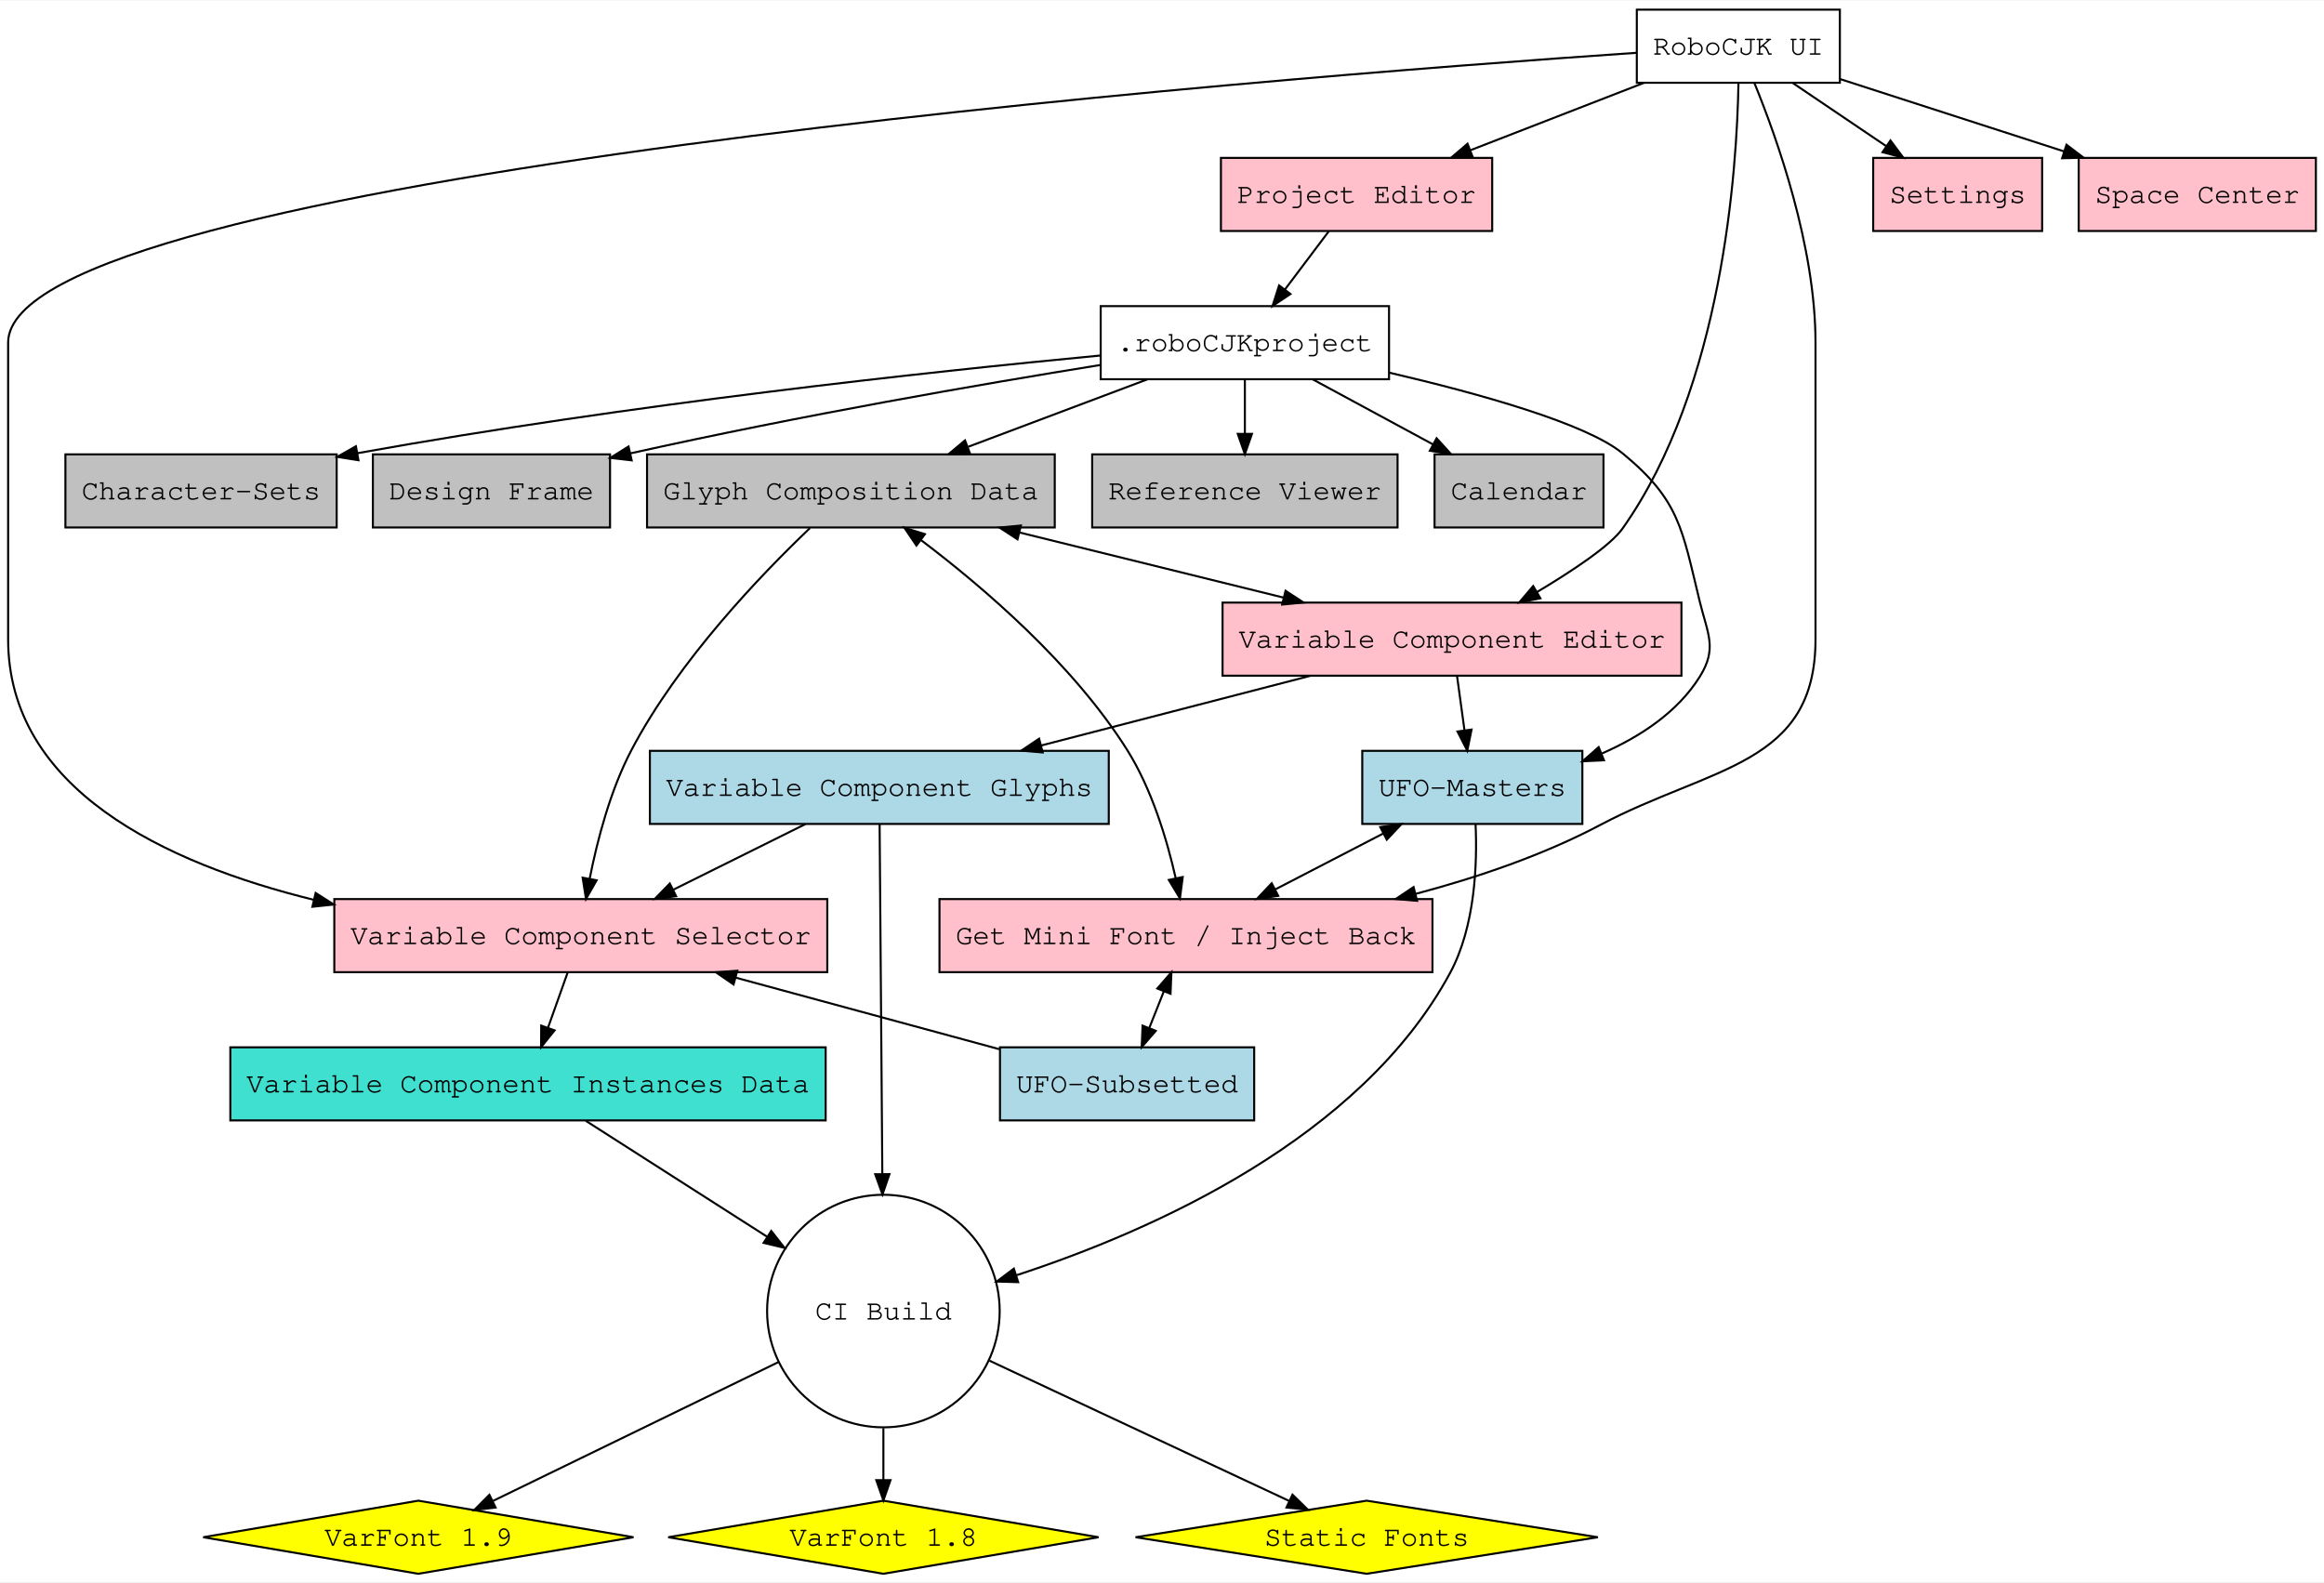
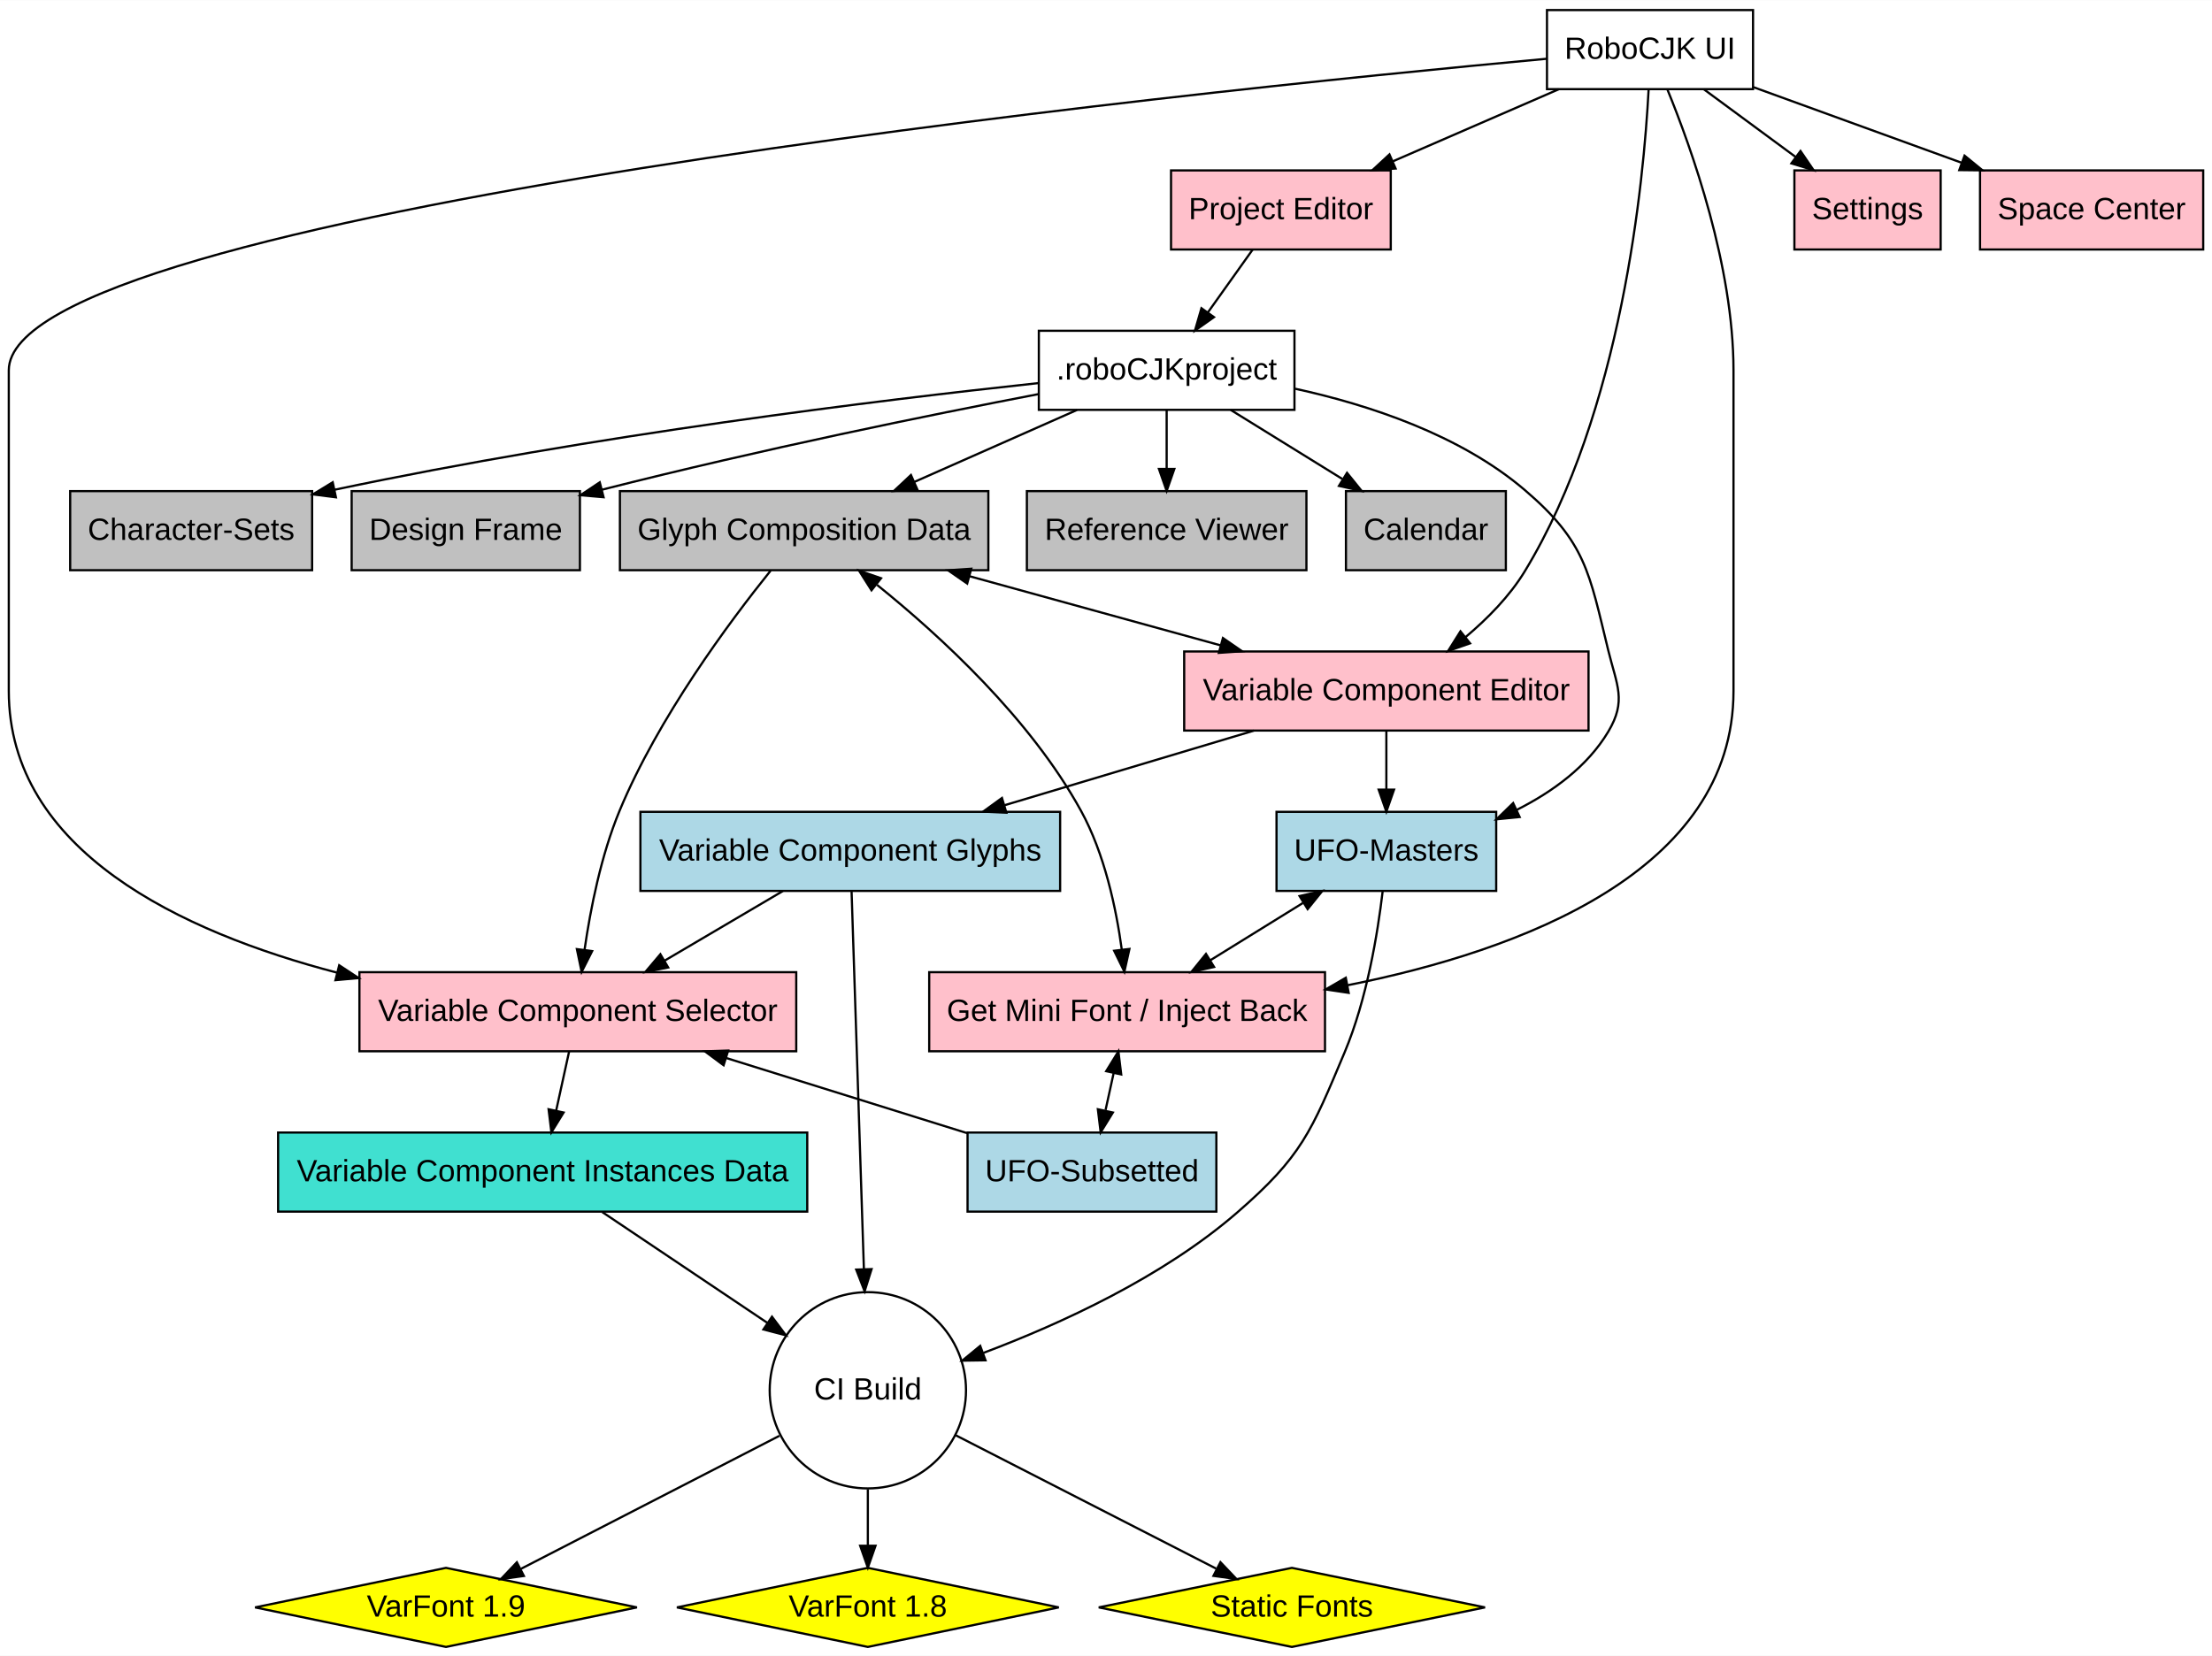
- <svg xmlns="http://www.w3.org/2000/svg" width="1144pt" height="779pt" viewBox="0.00 0.00 1144.39 778.76">
-   <g id="graph0" class="graph" transform="scale(1 1) rotate(0) translate(4 774.7642)">
-     <polygon fill="#ffffff" stroke="transparent" points="-4,4 -4,-774.764 1140.392,-774.764 1140.392,4 -4,4" />
+ <svg xmlns="http://www.w3.org/2000/svg" width="1007pt" height="754pt" viewBox="0.00 0.00 1006.79 753.68">
+   <g id="graph0" class="graph" transform="scale(1 1) rotate(0) translate(4 749.6755)">
+     <polygon fill="#ffffff" stroke="transparent" points="-4,4 -4,-749.676 1002.79,-749.676 1002.79,4 -4,4" />
    <g id="node1" class="node">
-       <polygon fill="none" stroke="#000000" points="802.007,-734.264 802.007,-770.264 901.993,-770.264 901.993,-734.264 802.007,-734.264" />
-       <text text-anchor="middle" x="852" y="-748.064" font-family="Courier,monospace" font-size="14.00" fill="#000000">RoboCJK UI</text>
+       <polygon fill="none" stroke="#000000" points="700.107,-709.176 700.107,-745.176 793.893,-745.176 793.893,-709.176 700.107,-709.176" />
+       <text text-anchor="middle" x="747" y="-722.976" font-family="Arial" font-size="14.00" fill="#000000">RoboCJK UI</text>
    </g>
    <g id="node2" class="node">
-       <polygon fill="#ffc0cb" stroke="#000000" points="597.21,-661.264 597.21,-697.264 730.79,-697.264 730.79,-661.264 597.21,-661.264" />
-       <text text-anchor="middle" x="664" y="-675.064" font-family="Courier,monospace" font-size="14.00" fill="#000000">Project Editor</text>
+       <polygon fill="#ffc0cb" stroke="#000000" points="528.995,-636.176 528.995,-672.176 629.005,-672.176 629.005,-636.176 528.995,-636.176" />
+       <text text-anchor="middle" x="579" y="-649.976" font-family="Arial" font-size="14.00" fill="#000000">Project Editor</text>
    </g>
    <g id="edge1" class="edge">
-       <path fill="none" stroke="#000000" d="M805.528,-734.219C779.655,-724.173 747.263,-711.595 719.999,-701.009" />
-       <polygon fill="#000000" stroke="#000000" points="721.178,-697.712 710.589,-697.355 718.644,-704.237 721.178,-697.712" />
+       <path fill="none" stroke="#000000" d="M705.472,-709.13C682.654,-699.216 654.163,-686.836 630.002,-676.337" />
+       <polygon fill="#000000" stroke="#000000" points="631.199,-673.041 620.633,-672.266 628.409,-679.461 631.199,-673.041" />
    </g>
    <g id="node3" class="node">
-       <polygon fill="#ffc0cb" stroke="#000000" points="918.406,-661.264 918.406,-697.264 1001.594,-697.264 1001.594,-661.264 918.406,-661.264" />
-       <text text-anchor="middle" x="960" y="-675.064" font-family="Courier,monospace" font-size="14.00" fill="#000000">Settings</text>
+       <polygon fill="#ffc0cb" stroke="#000000" points="812.714,-636.176 812.714,-672.176 879.286,-672.176 879.286,-636.176 812.714,-636.176" />
+       <text text-anchor="middle" x="846" y="-649.976" font-family="Arial" font-size="14.00" fill="#000000">Settings</text>
    </g>
    <g id="edge2" class="edge">
-       <path fill="none" stroke="#000000" d="M878.697,-734.219C892.586,-724.831 909.746,-713.232 924.716,-703.113" />
-       <polygon fill="#000000" stroke="#000000" points="926.911,-705.854 933.236,-697.355 922.991,-700.055 926.911,-705.854" />
+       <path fill="none" stroke="#000000" d="M771.472,-709.13C784.085,-699.83 799.64,-688.36 813.271,-678.309" />
+       <polygon fill="#000000" stroke="#000000" points="815.495,-681.018 821.466,-672.266 811.341,-675.384 815.495,-681.018" />
    </g>
    <g id="node4" class="node">
-       <polygon fill="#ffc0cb" stroke="#000000" points="1019.608,-661.264 1019.608,-697.264 1136.392,-697.264 1136.392,-661.264 1019.608,-661.264" />
-       <text text-anchor="middle" x="1078" y="-675.064" font-family="Courier,monospace" font-size="14.00" fill="#000000">Space Center</text>
+       <polygon fill="#ffc0cb" stroke="#000000" points="897.21,-636.176 897.21,-672.176 998.79,-672.176 998.79,-636.176 897.21,-636.176" />
+       <text text-anchor="middle" x="948" y="-649.976" font-family="Arial" font-size="14.00" fill="#000000">Space Center</text>
    </g>
    <g id="edge3" class="edge">
-       <path fill="none" stroke="#000000" d="M902.157,-736.063C934.607,-725.581 977.196,-711.825 1012.332,-700.475" />
-       <polygon fill="#000000" stroke="#000000" points="1013.59,-703.747 1022.03,-697.343 1011.439,-697.086 1013.59,-703.747" />
+       <path fill="none" stroke="#000000" d="M794.126,-710.06C822.395,-699.793 858.603,-686.643 888.792,-675.679" />
+       <polygon fill="#000000" stroke="#000000" points="890.16,-678.906 898.365,-672.202 887.771,-672.326 890.16,-678.906" />
    </g>
    <g id="node5" class="node">
-       <polygon fill="#ffc0cb" stroke="#000000" points="598.018,-442.264 598.018,-478.264 823.982,-478.264 823.982,-442.264 598.018,-442.264" />
-       <text text-anchor="middle" x="711" y="-456.064" font-family="Courier,monospace" font-size="14.00" fill="#000000">Variable Component Editor</text>
+       <polygon fill="#ffc0cb" stroke="#000000" points="534.982,-417.175 534.982,-453.175 719.018,-453.175 719.018,-417.175 534.982,-417.175" />
+       <text text-anchor="middle" x="627" y="-430.976" font-family="Arial" font-size="14.00" fill="#000000">Variable Component Editor</text>
    </g>
    <g id="edge4" class="edge">
-       <path fill="none" stroke="#000000" d="M852.056,-734.041C851.316,-691.611 844.325,-584.532 795,-514.764 789.092,-506.408 770.852,-494.211 752.872,-483.473" />
-       <polygon fill="#000000" stroke="#000000" points="754.518,-480.381 744.121,-478.342 750.977,-486.419 754.518,-480.381" />
+       <path fill="none" stroke="#000000" d="M746.372,-709.081C744.174,-667.374 734.3,-562.489 690,-489.675 683.12,-478.367 673.106,-468.178 663.078,-459.753" />
+       <polygon fill="#000000" stroke="#000000" points="665.094,-456.884 655.093,-453.387 660.731,-462.358 665.094,-456.884" />
    </g>
    <g id="node6" class="node">
-       <polygon fill="#ffc0cb" stroke="#000000" points="160.619,-296.264 160.619,-332.264 403.381,-332.264 403.381,-296.264 160.619,-296.264" />
-       <text text-anchor="middle" x="282" y="-310.064" font-family="Courier,monospace" font-size="14.00" fill="#000000">Variable Component Selector</text>
+       <polygon fill="#ffc0cb" stroke="#000000" points="159.591,-271.175 159.591,-307.175 358.409,-307.175 358.409,-271.175 159.591,-271.175" />
+       <text text-anchor="middle" x="259" y="-284.976" font-family="Arial" font-size="14.00" fill="#000000">Variable Component Selector</text>
    </g>
    <g id="edge5" class="edge">
-       <path fill="none" stroke="#000000" d="M801.884,-749.018C619.253,-736.53 0,-688.148 0,-606.264 0,-606.264 0,-606.264 0,-460.264 0,-386.529 76.971,-349.989 150.487,-331.905" />
-       <polygon fill="#000000" stroke="#000000" points="151.429,-335.278 160.361,-329.579 149.824,-328.465 151.429,-335.278" />
+       <path fill="none" stroke="#000000" d="M699.989,-723.008C536.117,-707.858 0,-652.821 0,-581.176 0,-581.176 0,-581.176 0,-435.175 0,-362.337 78.696,-325.437 149.33,-306.988" />
+       <polygon fill="#000000" stroke="#000000" points="150.386,-310.331 159.234,-304.505 148.683,-303.541 150.386,-310.331" />
    </g>
    <g id="node7" class="node">
-       <polygon fill="#ffc0cb" stroke="#000000" points="458.619,-296.264 458.619,-332.264 701.381,-332.264 701.381,-296.264 458.619,-296.264" />
-       <text text-anchor="middle" x="580" y="-310.064" font-family="Courier,monospace" font-size="14.00" fill="#000000">Get Mini Font / Inject Back</text>
+       <polygon fill="#ffc0cb" stroke="#000000" points="418.928,-271.175 418.928,-307.175 599.072,-307.175 599.072,-271.175 418.928,-271.175" />
+       <text text-anchor="middle" x="509" y="-284.976" font-family="Arial" font-size="14.00" fill="#000000">Get Mini Font / Inject Back</text>
    </g>
    <g id="edge6" class="edge">
-       <path fill="none" stroke="#000000" d="M859.874,-734.22C871.004,-707.026 890,-653.671 890,-606.264 890,-606.264 890,-606.264 890,-460.264 890,-398.029 839.012,-397.866 784,-368.764 756.003,-353.954 723.668,-342.932 693.111,-334.829" />
-       <polygon fill="#000000" stroke="#000000" points="693.816,-331.397 683.26,-332.3 692.075,-338.177 693.816,-331.397" />
+       <path fill="none" stroke="#000000" d="M754.874,-709.131C766.004,-681.937 785,-628.582 785,-581.176 785,-581.176 785,-581.176 785,-435.175 785,-353.04 688.313,-316.986 609.393,-301.238" />
+       <polygon fill="#000000" stroke="#000000" points="609.851,-297.763 599.373,-299.327 608.54,-304.639 609.851,-297.763" />
    </g>
    <g id="node11" class="node">
-       <polygon fill="none" stroke="#000000" points="538.01,-588.264 538.01,-624.264 679.99,-624.264 679.99,-588.264 538.01,-588.264" />
-       <text text-anchor="middle" x="609" y="-602.064" font-family="Courier,monospace" font-size="14.00" fill="#000000">.roboCJKproject</text>
+       <polygon fill="none" stroke="#000000" points="468.826,-563.176 468.826,-599.176 585.174,-599.176 585.174,-563.176 468.826,-563.176" />
+       <text text-anchor="middle" x="527" y="-576.976" font-family="Arial" font-size="14.00" fill="#000000">.roboCJKproject</text>
    </g>
    <g id="edge10" class="edge">
-       <path fill="none" stroke="#000000" d="M650.404,-661.219C643.86,-652.533 635.89,-641.954 628.696,-632.406" />
-       <polygon fill="#000000" stroke="#000000" points="631.443,-630.235 622.63,-624.355 625.852,-634.448 631.443,-630.235" />
+       <path fill="none" stroke="#000000" d="M566.146,-636.13C560.021,-627.532 552.575,-617.079 545.828,-607.607" />
+       <polygon fill="#000000" stroke="#000000" points="548.539,-605.38 539.886,-599.266 542.837,-609.441 548.539,-605.38" />
    </g>
    <g id="node8" class="node">
-       <polygon fill="#add8e6" stroke="#000000" points="666.808,-369.264 666.808,-405.264 775.192,-405.264 775.192,-369.264 666.808,-369.264" />
-       <text text-anchor="middle" x="721" y="-383.064" font-family="Courier,monospace" font-size="14.00" fill="#000000">UFO-Masters</text>
+       <polygon fill="#add8e6" stroke="#000000" points="577.006,-344.175 577.006,-380.175 676.994,-380.175 676.994,-344.175 577.006,-344.175" />
+       <text text-anchor="middle" x="627" y="-357.976" font-family="Arial" font-size="14.00" fill="#000000">UFO-Masters</text>
    </g>
    <g id="edge17" class="edge">
-       <path fill="none" stroke="#000000" d="M713.472,-442.219C714.578,-434.147 715.907,-424.441 717.139,-415.446" />
-       <polygon fill="#000000" stroke="#000000" points="720.632,-415.737 718.522,-405.355 713.697,-414.787 720.632,-415.737" />
+       <path fill="none" stroke="#000000" d="M627,-417.13C627,-409.058 627,-399.352 627,-390.357" />
+       <polygon fill="#000000" stroke="#000000" points="630.5,-390.266 627,-380.266 623.5,-390.266 630.5,-390.266" />
    </g>
    <g id="node10" class="node">
-       <polygon fill="#add8e6" stroke="#000000" points="316.017,-369.264 316.017,-405.264 541.982,-405.264 541.982,-369.264 316.017,-369.264" />
-       <text text-anchor="middle" x="429" y="-383.064" font-family="Courier,monospace" font-size="14.00" fill="#000000">Variable Component Glyphs</text>
+       <polygon fill="#add8e6" stroke="#000000" points="287.481,-344.175 287.481,-380.175 478.519,-380.175 478.519,-344.175 287.481,-344.175" />
+       <text text-anchor="middle" x="383" y="-357.976" font-family="Arial" font-size="14.00" fill="#000000">Variable Component Glyphs</text>
    </g>
    <g id="edge9" class="edge">
-       <path fill="none" stroke="#000000" d="M641.292,-442.219C601.127,-431.822 550.488,-418.713 508.742,-407.907" />
-       <polygon fill="#000000" stroke="#000000" points="509.441,-404.472 498.883,-405.355 507.687,-411.249 509.441,-404.472" />
+       <path fill="none" stroke="#000000" d="M566.685,-417.13C532.372,-406.865 489.225,-393.956 453.372,-383.229" />
+       <polygon fill="#000000" stroke="#000000" points="454.05,-379.779 443.466,-380.266 452.044,-386.485 454.05,-379.779" />
    </g>
    <g id="node9" class="node">
-       <polygon fill="#add8e6" stroke="#000000" points="488.409,-223.264 488.409,-259.264 613.591,-259.264 613.591,-223.264 488.409,-223.264" />
-       <text text-anchor="middle" x="551" y="-237.064" font-family="Courier,monospace" font-size="14.00" fill="#000000">UFO-Subsetted</text>
+       <polygon fill="#add8e6" stroke="#000000" points="436.379,-198.175 436.379,-234.175 549.621,-234.175 549.621,-198.175 436.379,-198.175" />
+       <text text-anchor="middle" x="493" y="-211.976" font-family="Arial" font-size="14.00" fill="#000000">UFO-Subsetted</text>
    </g>
    <g id="edge22" class="edge">
-       <path fill="none" stroke="#000000" d="M358.18,-293.591C399.216,-282.455 449.234,-268.881 488.043,-258.349" />
-       <polygon fill="#000000" stroke="#000000" points="357.229,-290.222 348.494,-296.219 359.062,-296.978 357.229,-290.222" />
+       <path fill="none" stroke="#000000" d="M326.445,-268.135C361.211,-257.289 403.137,-244.21 436.227,-233.887" />
+       <polygon fill="#000000" stroke="#000000" points="325.347,-264.811 316.843,-271.13 327.431,-271.494 325.347,-264.811" />
    </g>
    <g id="node18" class="node">
-       <polygon fill="#40e0d0" stroke="#000000" points="109.423,-223.264 109.423,-259.264 402.577,-259.264 402.577,-223.264 109.423,-223.264" />
-       <text text-anchor="middle" x="256" y="-237.064" font-family="Courier,monospace" font-size="14.00" fill="#000000">Variable Component Instances Data</text>
+       <polygon fill="#40e0d0" stroke="#000000" points="122.58,-198.175 122.58,-234.175 363.42,-234.175 363.42,-198.175 122.58,-198.175" />
+       <text text-anchor="middle" x="243" y="-211.976" font-family="Arial" font-size="14.00" fill="#000000">Variable Component Instances Data</text>
    </g>
    <g id="edge25" class="edge">
-       <path fill="none" stroke="#000000" d="M275.573,-296.219C272.635,-287.972 269.09,-278.018 265.829,-268.86" />
-       <polygon fill="#000000" stroke="#000000" points="269.096,-267.601 262.443,-259.355 262.501,-269.949 269.096,-267.601" />
+       <path fill="none" stroke="#000000" d="M255.045,-271.13C253.256,-262.971 251.102,-253.141 249.113,-244.064" />
+       <polygon fill="#000000" stroke="#000000" points="252.525,-243.285 246.965,-234.266 245.687,-244.783 252.525,-243.285" />
    </g>
    <g id="edge8" class="edge">
-       <path fill="none" stroke="#000000" d="M569.057,-286.719C566.727,-280.854 564.267,-274.661 561.938,-268.796" />
-       <polygon fill="#000000" stroke="#000000" points="565.887,-288.218 572.832,-296.219 572.392,-285.634 565.887,-288.218" />
-       <polygon fill="#000000" stroke="#000000" points="565.131,-267.356 558.187,-259.355 558.626,-269.94 565.131,-267.356" />
+       <path fill="none" stroke="#000000" d="M502.899,-261.337C501.687,-255.808 500.413,-249.997 499.198,-244.453" />
+       <polygon fill="#000000" stroke="#000000" points="499.485,-262.112 505.045,-271.13 506.323,-260.613 499.485,-262.112" />
+       <polygon fill="#000000" stroke="#000000" points="502.525,-243.285 496.965,-234.266 495.687,-244.783 502.525,-243.285" />
    </g>
    <g id="edge7" class="edge">
-       <path fill="none" stroke="#000000" d="M677.208,-364.592C660.306,-355.841 641,-345.846 624.072,-337.081" />
-       <polygon fill="#000000" stroke="#000000" points="675.656,-367.73 686.146,-369.219 678.875,-361.513 675.656,-367.73" />
-       <polygon fill="#000000" stroke="#000000" points="625.431,-333.844 614.942,-332.355 622.213,-340.06 625.431,-333.844" />
+       <path fill="none" stroke="#000000" d="M588.986,-338.659C575.488,-330.308 560.304,-320.914 546.821,-312.574" />
+       <polygon fill="#000000" stroke="#000000" points="587.486,-341.846 597.832,-344.13 591.169,-335.893 587.486,-341.846" />
+       <polygon fill="#000000" stroke="#000000" points="548.587,-309.55 538.242,-307.266 544.905,-315.503 548.587,-309.55" />
    </g>
    <g id="node17" class="node">
-       <ellipse fill="none" stroke="#000000" cx="431" cy="-129.382" rx="57.264" ry="57.264" />
-       <text text-anchor="middle" x="431" y="-125.182" font-family="Courier,monospace" font-size="14.00" fill="#000000">CI Build</text>
+       <ellipse fill="none" stroke="#000000" cx="391" cy="-116.838" rx="44.676" ry="44.676" />
+       <text text-anchor="middle" x="391" y="-112.638" font-family="Arial" font-size="14.00" fill="#000000">CI Build</text>
    </g>
    <g id="edge23" class="edge">
-       <path fill="none" stroke="#000000" d="M722.599,-369.247C723.493,-349.901 722.491,-318.84 710,-295.764 666.051,-214.576 564.226,-169.186 496.514,-147.01" />
-       <polygon fill="#000000" stroke="#000000" points="497.372,-143.61 486.782,-143.905 495.245,-150.279 497.372,-143.61" />
+       <path fill="none" stroke="#000000" d="M625.316,-344.026C623.089,-325.11 618.186,-294.905 608,-270.675 592.857,-234.653 588.53,-223.266 559,-197.675 525.239,-168.418 479.047,-147.21 443.643,-133.877" />
+       <polygon fill="#000000" stroke="#000000" points="444.556,-130.484 433.962,-130.326 442.145,-137.056 444.556,-130.484" />
    </g>
    <g id="edge21" class="edge">
-       <path fill="none" stroke="#000000" d="M392.663,-369.219C372.962,-359.436 348.428,-347.252 327.471,-336.845" />
-       <polygon fill="#000000" stroke="#000000" points="328.942,-333.668 318.428,-332.355 325.828,-339.937 328.942,-333.668" />
+       <path fill="none" stroke="#000000" d="M352.348,-344.13C336.103,-334.567 315.961,-322.709 298.55,-312.459" />
+       <polygon fill="#000000" stroke="#000000" points="300.122,-309.323 289.729,-307.266 296.571,-315.355 300.122,-309.323" />
    </g>
    <g id="edge24" class="edge">
-       <path fill="none" stroke="#000000" d="M429.141,-369.13C429.414,-333.926 430.028,-254.716 430.476,-196.945" />
-       <polygon fill="#000000" stroke="#000000" points="433.977,-196.812 430.555,-186.785 426.977,-196.758 433.977,-196.812" />
+       <path fill="none" stroke="#000000" d="M383.588,-344.135C384.754,-308.373 387.401,-227.2 389.195,-172.19" />
+       <polygon fill="#000000" stroke="#000000" points="392.703,-172.008 389.531,-161.899 385.707,-171.78 392.703,-172.008" />
    </g>
    <g id="edge12" class="edge">
-       <path fill="none" stroke="#000000" d="M680.177,-591.484C724.796,-581.085 777.128,-566.453 795,-551.764 823.258,-528.54 824.306,-514.293 833,-478.764 836.909,-462.791 841.721,-455.706 833,-441.764 822.013,-424.199 803.561,-412.147 784.772,-403.943" />
-       <polygon fill="#000000" stroke="#000000" points="785.837,-400.599 775.254,-400.106 783.22,-407.091 785.837,-400.599" />
+       <path fill="none" stroke="#000000" d="M585.542,-572.785C619.248,-565.42 660.615,-551.768 690,-526.676 717.816,-502.923 719.306,-489.204 728,-453.675 731.909,-437.702 736.426,-430.797 728,-416.675 718.524,-400.795 702.644,-389.266 686.248,-381.02" />
+       <polygon fill="#000000" stroke="#000000" points="687.667,-377.82 677.124,-376.771 684.711,-384.166 687.667,-377.82" />
    </g>
    <g id="node12" class="node">
-       <polygon fill="#c0c0c0" stroke="#000000" points="28.21,-515.264 28.21,-551.264 161.79,-551.264 161.79,-515.264 28.21,-515.264" />
-       <text text-anchor="middle" x="95" y="-529.064" font-family="Courier,monospace" font-size="14.00" fill="#000000">Character-Sets</text>
+       <polygon fill="#c0c0c0" stroke="#000000" points="27.94,-490.175 27.94,-526.176 138.06,-526.176 138.06,-490.175 27.94,-490.175" />
+       <text text-anchor="middle" x="83" y="-503.976" font-family="Arial" font-size="14.00" fill="#000000">Character-Sets</text>
    </g>
    <g id="edge11" class="edge">
-       <path fill="none" stroke="#000000" d="M537.685,-599.933C452.807,-591.828 306.674,-576.078 172.125,-551.862" />
-       <polygon fill="#000000" stroke="#000000" points="172.512,-548.375 162.047,-550.028 171.259,-555.262 172.512,-548.375" />
+       <path fill="none" stroke="#000000" d="M468.614,-575.351C395.681,-567.511 267,-551.816 148.363,-526.825" />
+       <polygon fill="#000000" stroke="#000000" points="148.893,-523.359 138.383,-524.695 147.433,-530.205 148.893,-523.359" />
    </g>
    <g id="node13" class="node">
-       <polygon fill="#c0c0c0" stroke="#000000" points="314.615,-515.264 314.615,-551.264 515.385,-551.264 515.385,-515.264 314.615,-515.264" />
-       <text text-anchor="middle" x="415" y="-529.064" font-family="Courier,monospace" font-size="14.00" fill="#000000">Glyph Composition Data</text>
+       <polygon fill="#c0c0c0" stroke="#000000" points="278.155,-490.175 278.155,-526.176 445.845,-526.176 445.845,-490.175 278.155,-490.175" />
+       <text text-anchor="middle" x="362" y="-503.976" font-family="Arial" font-size="14.00" fill="#000000">Glyph Composition Data</text>
    </g>
    <g id="edge13" class="edge">
-       <path fill="none" stroke="#000000" d="M561.045,-588.219C534.346,-578.173 500.921,-565.595 472.787,-555.009" />
-       <polygon fill="#000000" stroke="#000000" points="473.668,-551.601 463.076,-551.355 471.202,-558.152 473.668,-551.601" />
+       <path fill="none" stroke="#000000" d="M486.214,-563.13C463.803,-553.216 435.821,-540.836 412.091,-530.337" />
+       <polygon fill="#000000" stroke="#000000" points="413.45,-527.111 402.889,-526.266 410.618,-533.513 413.45,-527.111" />
    </g>
    <g id="node14" class="node">
-       <polygon fill="#c0c0c0" stroke="#000000" points="179.608,-515.264 179.608,-551.264 296.392,-551.264 296.392,-515.264 179.608,-515.264" />
-       <text text-anchor="middle" x="238" y="-529.064" font-family="Courier,monospace" font-size="14.00" fill="#000000">Design Frame</text>
+       <polygon fill="#c0c0c0" stroke="#000000" points="156.055,-490.175 156.055,-526.176 259.945,-526.176 259.945,-490.175 156.055,-490.175" />
+       <text text-anchor="middle" x="208" y="-503.976" font-family="Arial" font-size="14.00" fill="#000000">Design Frame</text>
    </g>
    <g id="edge14" class="edge">
-       <path fill="none" stroke="#000000" d="M537.934,-595.29C478.591,-585.711 391.606,-570.712 306.369,-551.746" />
-       <polygon fill="#000000" stroke="#000000" points="307.048,-548.312 296.524,-549.536 305.514,-555.142 307.048,-548.312" />
+       <path fill="none" stroke="#000000" d="M468.774,-570.365C418.52,-560.698 343.822,-545.525 270.084,-526.854" />
+       <polygon fill="#000000" stroke="#000000" points="270.715,-523.403 260.16,-524.318 268.982,-530.185 270.715,-523.403" />
    </g>
    <g id="node15" class="node">
-       <polygon fill="#c0c0c0" stroke="#000000" points="533.811,-515.264 533.811,-551.264 684.189,-551.264 684.189,-515.264 533.811,-515.264" />
-       <text text-anchor="middle" x="609" y="-529.064" font-family="Courier,monospace" font-size="14.00" fill="#000000">Reference Viewer</text>
+       <polygon fill="#c0c0c0" stroke="#000000" points="463.382,-490.175 463.382,-526.176 590.619,-526.176 590.619,-490.175 463.382,-490.175" />
+       <text text-anchor="middle" x="527" y="-503.976" font-family="Arial" font-size="14.00" fill="#000000">Reference Viewer</text>
    </g>
    <g id="edge15" class="edge">
-       <path fill="none" stroke="#000000" d="M609,-588.219C609,-580.147 609,-570.441 609,-561.446" />
-       <polygon fill="#000000" stroke="#000000" points="612.5,-561.355 609,-551.355 605.5,-561.355 612.5,-561.355" />
+       <path fill="none" stroke="#000000" d="M527,-563.13C527,-555.058 527,-545.352 527,-536.357" />
+       <polygon fill="#000000" stroke="#000000" points="530.5,-536.266 527,-526.266 523.5,-536.266 530.5,-536.266" />
    </g>
    <g id="node16" class="node">
-       <polygon fill="#c0c0c0" stroke="#000000" points="702.406,-515.264 702.406,-551.264 785.594,-551.264 785.594,-515.264 702.406,-515.264" />
-       <text text-anchor="middle" x="744" y="-529.064" font-family="Courier,monospace" font-size="14.00" fill="#000000">Calendar</text>
+       <polygon fill="#c0c0c0" stroke="#000000" points="608.607,-490.175 608.607,-526.176 681.393,-526.176 681.393,-490.175 608.607,-490.175" />
+       <text text-anchor="middle" x="645" y="-503.976" font-family="Arial" font-size="14.00" fill="#000000">Calendar</text>
    </g>
    <g id="edge16" class="edge">
-       <path fill="none" stroke="#000000" d="M642.371,-588.219C660.301,-578.524 682.591,-566.471 701.723,-556.125" />
-       <polygon fill="#000000" stroke="#000000" points="703.414,-559.19 710.545,-551.355 700.084,-553.033 703.414,-559.19" />
+       <path fill="none" stroke="#000000" d="M556.168,-563.13C571.486,-553.654 590.444,-541.926 606.907,-531.741" />
+       <polygon fill="#000000" stroke="#000000" points="609.095,-534.503 615.758,-526.266 605.413,-528.551 609.095,-534.503" />
    </g>
    <g id="edge18" class="edge">
-       <path fill="none" stroke="#000000" d="M497.974,-512.801C538.606,-502.78 587.399,-490.747 628.029,-480.727" />
-       <polygon fill="#000000" stroke="#000000" points="497.04,-509.427 488.169,-515.219 498.716,-516.223 497.04,-509.427" />
-       <polygon fill="#000000" stroke="#000000" points="629.033,-484.084 637.904,-478.291 627.357,-477.288 629.033,-484.084" />
+       <path fill="none" stroke="#000000" d="M437.26,-487.443C473.009,-477.596 515.64,-465.852 551.428,-455.993" />
+       <polygon fill="#000000" stroke="#000000" points="436.217,-484.1 427.506,-490.13 438.076,-490.849 436.217,-484.1" />
+       <polygon fill="#000000" stroke="#000000" points="552.618,-459.296 561.33,-453.266 550.759,-452.547 552.618,-459.296" />
    </g>
    <g id="edge20" class="edge">
-       <path fill="none" stroke="#000000" d="M394.832,-514.946C370.538,-491.799 330.116,-449.655 307,-405.764 296.495,-385.818 290.076,-361.039 286.377,-342.3" />
-       <polygon fill="#000000" stroke="#000000" points="289.793,-341.52 284.549,-332.314 282.907,-342.781 289.793,-341.52" />
+       <path fill="none" stroke="#000000" d="M346.783,-490.014C327.767,-466.364 295.589,-423.026 278,-380.675 269.573,-360.385 264.745,-335.957 262.066,-317.446" />
+       <polygon fill="#000000" stroke="#000000" points="265.506,-316.763 260.726,-307.308 258.567,-317.68 265.506,-316.763" />
    </g>
    <g id="edge19" class="edge">
-       <path fill="none" stroke="#000000" d="M449.627,-508.969C480.339,-485.738 524.346,-448.062 551,-405.764 563.218,-386.374 570.678,-361.41 574.966,-342.456" />
-       <polygon fill="#000000" stroke="#000000" points="447.278,-506.354 441.342,-515.13 451.455,-511.971 447.278,-506.354" />
-       <polygon fill="#000000" stroke="#000000" points="578.402,-343.125 577.032,-332.619 571.552,-341.686 578.402,-343.125" />
+       <path fill="none" stroke="#000000" d="M395.178,-483.502C424.106,-460.194 464.944,-422.626 488,-380.675 498.747,-361.122 504.005,-336.317 506.571,-317.467" />
+       <polygon fill="#000000" stroke="#000000" points="392.662,-481.03 386.989,-489.978 397.004,-486.521 392.662,-481.03" />
+       <polygon fill="#000000" stroke="#000000" points="510.062,-317.754 507.765,-307.411 503.111,-316.928 510.062,-317.754" />
    </g>
    <g id="node19" class="node">
-       <polygon fill="#ffff00" stroke="#000000" points="202,-36 96.041,-18 202,0 307.959,-18 202,-36" />
-       <text text-anchor="middle" x="202" y="-13.8" font-family="Courier,monospace" font-size="14.00" fill="#000000">VarFont 1.9</text>
+       <polygon fill="#ffff00" stroke="#000000" points="199,-36 112.099,-18 199,0 285.901,-18 199,-36" />
+       <text text-anchor="middle" x="199" y="-13.8" font-family="Arial" font-size="14.00" fill="#000000">VarFont 1.9</text>
    </g>
    <g id="edge27" class="edge">
-       <path fill="none" stroke="#000000" d="M379.322,-104.247C336.515,-83.426 276.741,-54.353 238.702,-35.851" />
-       <polygon fill="#000000" stroke="#000000" points="240.047,-32.613 229.523,-31.387 236.985,-38.908 240.047,-32.613" />
+       <path fill="none" stroke="#000000" d="M350.75,-96.118C315.922,-78.189 266.111,-52.547 233.183,-35.597" />
+       <polygon fill="#000000" stroke="#000000" points="234.449,-32.312 223.956,-30.847 231.245,-38.536 234.449,-32.312" />
    </g>
    <g id="node20" class="node">
-       <polygon fill="#ffff00" stroke="#000000" points="431,-36 325.041,-18 431,0 536.959,-18 431,-36" />
-       <text text-anchor="middle" x="431" y="-13.8" font-family="Courier,monospace" font-size="14.00" fill="#000000">VarFont 1.8</text>
+       <polygon fill="#ffff00" stroke="#000000" points="391,-36 304.099,-18 391,0 477.901,-18 391,-36" />
+       <text text-anchor="middle" x="391" y="-13.8" font-family="Arial" font-size="14.00" fill="#000000">VarFont 1.8</text>
    </g>
    <g id="edge28" class="edge">
-       <path fill="none" stroke="#000000" d="M431,-71.734C431,-62.829 431,-53.991 431,-46.133" />
-       <polygon fill="#000000" stroke="#000000" points="434.5,-46.108 431,-36.108 427.5,-46.108 434.5,-46.108" />
+       <path fill="none" stroke="#000000" d="M391,-71.757C391,-63.077 391,-54.216 391,-46.258" />
+       <polygon fill="#000000" stroke="#000000" points="394.5,-46.067 391,-36.067 387.5,-46.067 394.5,-46.067" />
    </g>
    <g id="node21" class="node">
-       <polygon fill="#ffff00" stroke="#000000" points="669,-36 555.156,-18 669,0 782.844,-18 669,-36" />
-       <text text-anchor="middle" x="669" y="-13.8" font-family="Courier,monospace" font-size="14.00" fill="#000000">Static Fonts</text>
+       <polygon fill="#ffff00" stroke="#000000" points="584,-36 496.093,-18 584,0 671.907,-18 584,-36" />
+       <text text-anchor="middle" x="584" y="-13.8" font-family="Arial" font-size="14.00" fill="#000000">Static Fonts</text>
    </g>
    <g id="edge29" class="edge">
-       <path fill="none" stroke="#000000" d="M483.23,-104.939C527.821,-84.071 590.905,-54.548 630.878,-35.841" />
-       <polygon fill="#000000" stroke="#000000" points="632.451,-38.969 640.025,-31.56 629.484,-32.629 632.451,-38.969" />
+       <path fill="none" stroke="#000000" d="M430.99,-96.359C465.961,-78.449 516.22,-52.711 549.469,-35.684" />
+       <polygon fill="#000000" stroke="#000000" points="551.482,-38.585 558.787,-30.912 548.291,-32.355 551.482,-38.585" />
    </g>
    <g id="edge26" class="edge">
-       <path fill="none" stroke="#000000" d="M284.506,-223.039C308.571,-207.654 343.78,-185.144 373.649,-166.048" />
-       <polygon fill="#000000" stroke="#000000" points="375.783,-168.838 382.323,-160.503 372.012,-162.94 375.783,-168.838" />
+       <path fill="none" stroke="#000000" d="M270.146,-197.955C291.122,-183.876 320.631,-164.07 345.238,-147.553" />
+       <polygon fill="#000000" stroke="#000000" points="347.363,-150.342 353.716,-141.863 343.462,-144.53 347.363,-150.342" />
    </g>
  </g>
</svg>
